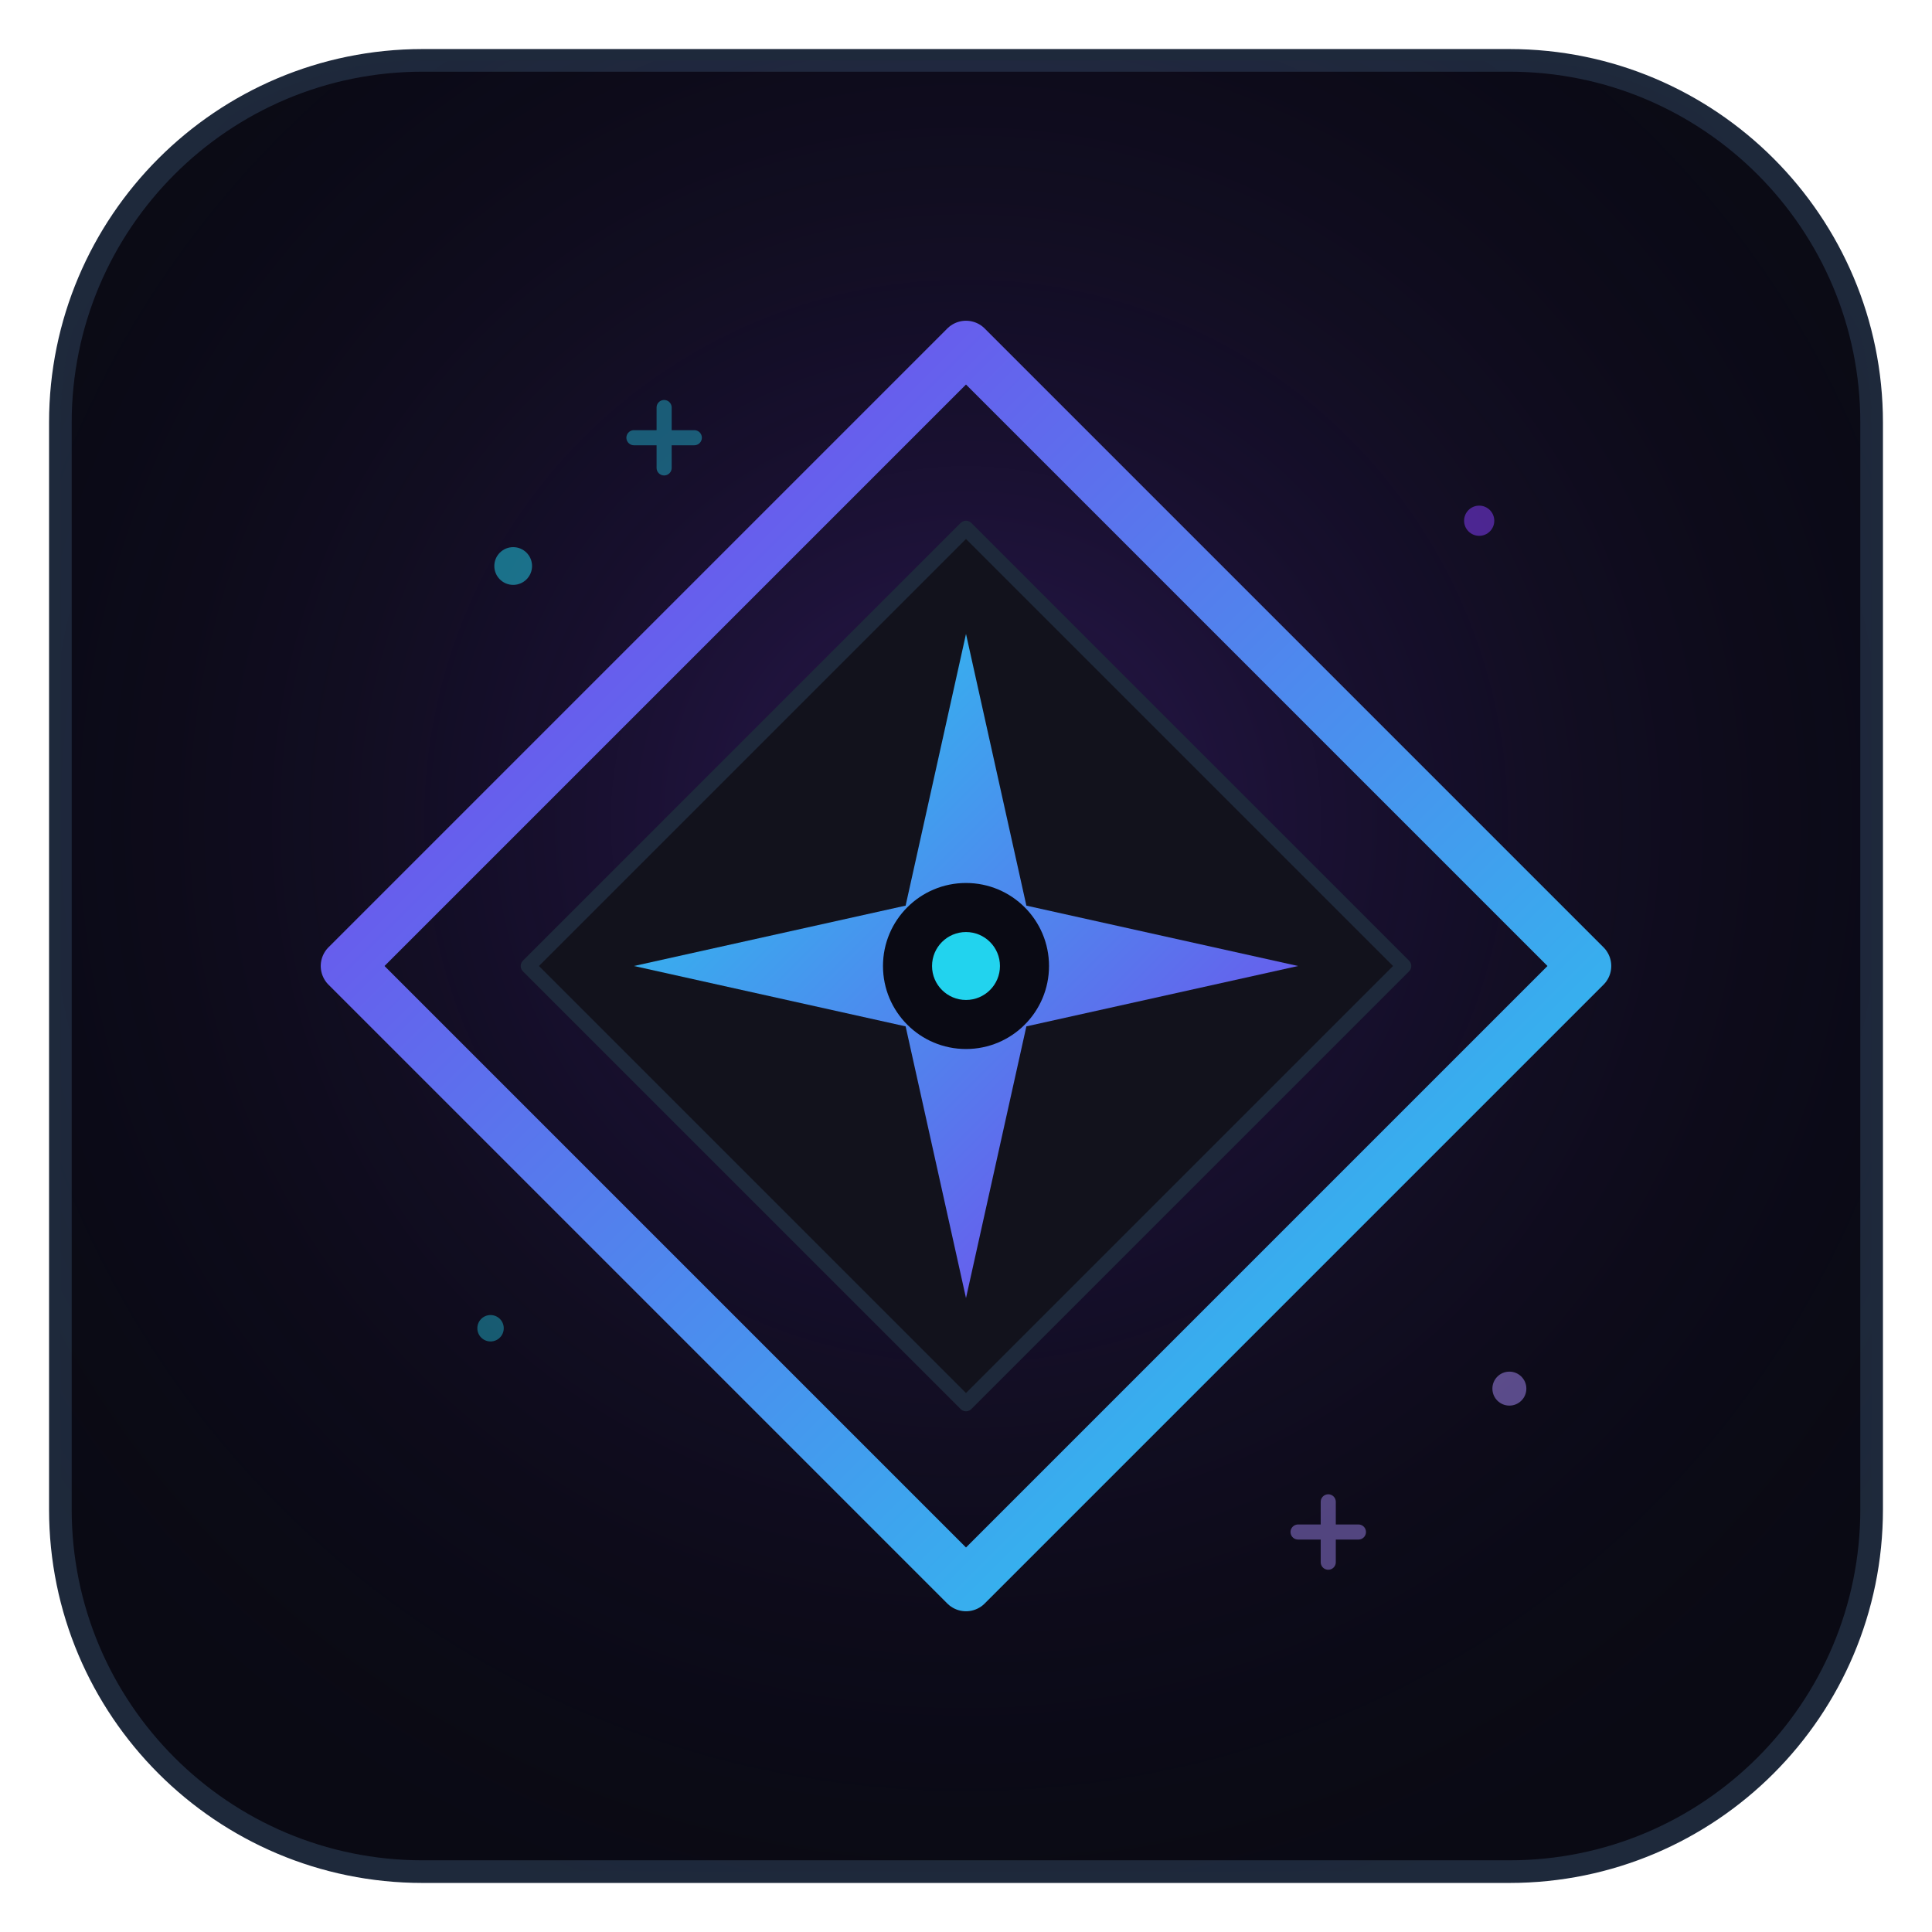
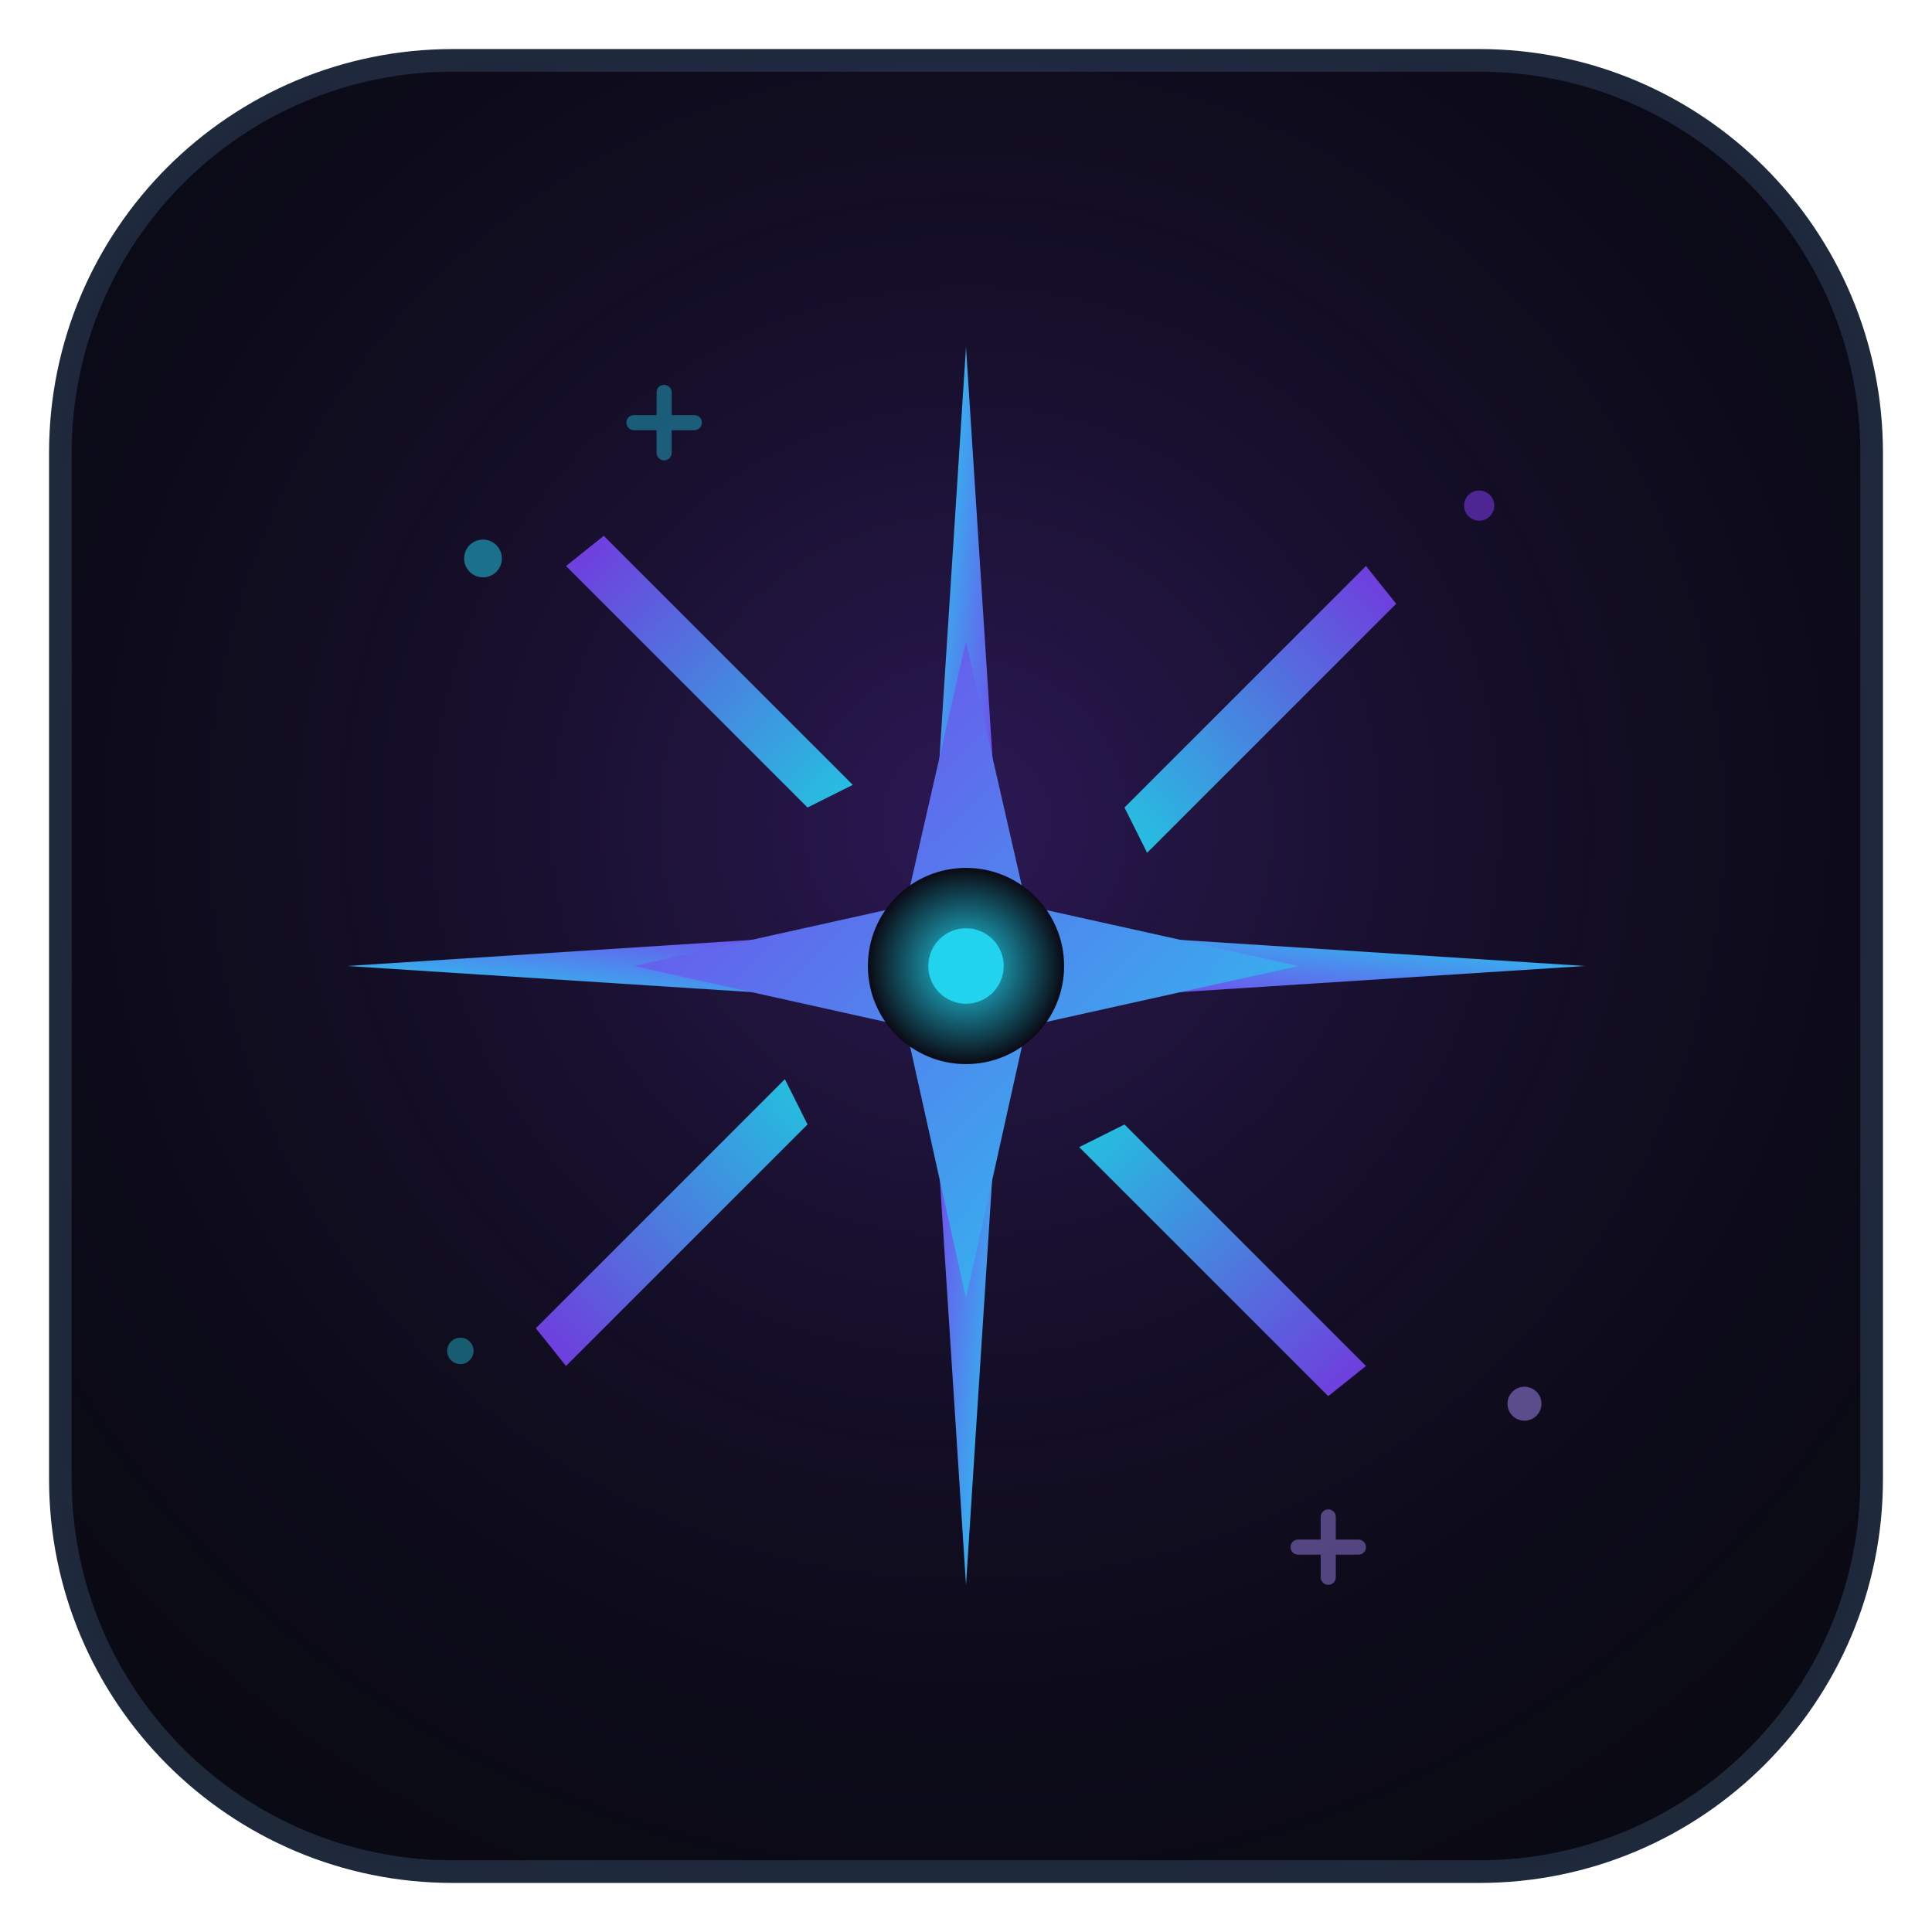
<svg xmlns="http://www.w3.org/2000/svg" viewBox="0 0 512 512" width="512" height="512" role="img" aria-label="Aether emblem">
  <defs>
-     <linearGradient id="ring" x1="0" y1="0" x2="1" y2="1">
+     <linearGradient id="burst" x1="0" y1="0" x2="1" y2="1">
+       <stop offset="0" stop-color="#22d3ee" />
+       <stop offset="1" stop-color="#7c3aed" />
+     </linearGradient>
+     <linearGradient id="burstRev" x1="0" y1="0" x2="1" y2="1">
      <stop offset="0" stop-color="#7c3aed" />
      <stop offset="1" stop-color="#22d3ee" />
    </linearGradient>
-     <linearGradient id="star" x1="0" y1="0" x2="1" y2="1">
-       <stop offset="0" stop-color="#22d3ee" />
-       <stop offset="1" stop-color="#7c3aed" />
-     </linearGradient>
-     <radialGradient id="glow" cx="0.5" cy="0.42" r="0.65">
-       <stop offset="0" stop-color="#7c3aed" stop-opacity="0.28" />
+     <radialGradient id="halo" cx="0.5" cy="0.42" r="0.7">
+       <stop offset="0" stop-color="#7c3aed" stop-opacity="0.30" />
      <stop offset="1" stop-color="#0a0a14" stop-opacity="0" />
    </radialGradient>
+     <radialGradient id="core" cx="0.5" cy="0.5" r="0.5">
+       <stop offset="0" stop-color="#22d3ee" />
+       <stop offset="1" stop-color="#0a0a14" />
+     </radialGradient>
+     <g id="ray">
+       <path d="M256 92 L264 216 L256 240 L248 216 Z" fill="url(#burst)" />
+     </g>
+     <g id="dia">
+       <path d="M150 150 L214 214 L226 208 L160 142 Z" fill="url(#burstRev)" opacity="0.92" />
+     </g>
+     <g id="spark">
+       <path d="M256 170 L272 240 L344 256 L272 272 L256 344 L240 272 L168 256 L240 240 Z" fill="url(#burstRev)" />
+     </g>
  </defs>
-   <rect x="16" y="16" width="480" height="480" rx="96" fill="#0a0a14" stroke="#1e293b" stroke-width="6" />
-   <rect x="16" y="16" width="480" height="480" rx="96" fill="url(#glow)" />
-   <circle cx="136" cy="150" r="5" fill="#22d3ee" opacity="0.5" />
-   <circle cx="392" cy="138" r="4" fill="#7c3aed" opacity="0.55" />
-   <circle cx="400" cy="368" r="4.5" fill="#a78bfa" opacity="0.5" />
-   <circle cx="130" cy="352" r="3.5" fill="#22d3ee" opacity="0.4" />
+   <rect x="16" y="16" width="480" height="480" rx="104" fill="#0a0a14" stroke="#1e293b" stroke-width="6" />
+   <rect x="16" y="16" width="480" height="480" rx="104" fill="url(#halo)" />
+   <circle cx="128" cy="148" r="5" fill="#22d3ee" opacity="0.5" />
+   <circle cx="392" cy="134" r="4" fill="#7c3aed" opacity="0.55" />
+   <circle cx="404" cy="372" r="4.5" fill="#a78bfa" opacity="0.5" />
+   <circle cx="122" cy="358" r="3.5" fill="#22d3ee" opacity="0.4" />
  <g stroke="#22d3ee" stroke-width="4" stroke-linecap="round" opacity="0.4">
-     <line x1="176" y1="108" x2="176" y2="124" />
-     <line x1="168" y1="116" x2="184" y2="116" />
+     <line x1="176" y1="104" x2="176" y2="120" />
+     <line x1="168" y1="112" x2="184" y2="112" />
  </g>
  <g stroke="#a78bfa" stroke-width="4" stroke-linecap="round" opacity="0.45">
-     <line x1="352" y1="398" x2="352" y2="414" />
-     <line x1="344" y1="406" x2="360" y2="406" />
+     <line x1="352" y1="402" x2="352" y2="418" />
+     <line x1="344" y1="410" x2="360" y2="410" />
  </g>
-   <path d="M 256 92 L 420 256 L 256 420 L 92 256 Z" fill="none" stroke="url(#ring)" stroke-width="14" stroke-linejoin="round" />
-   <path d="M 256 140 L 372 256 L 256 372 L 140 256 Z" fill="#12121c" stroke="#1e293b" stroke-width="4" stroke-linejoin="round" />
-   <path d="M 256 168 L 272 240 L 344 256 L 272 272 L 256 344 L 240 272 L 168 256 L 240 240 Z" fill="url(#star)" />
-   <circle cx="256" cy="256" r="22" fill="#0a0a14" />
-   <circle cx="256" cy="256" r="9" fill="#22d3ee" />
+   <use href="#ray" />
+   <use href="#ray" transform="rotate(90 256 256)" />
+   <use href="#ray" transform="rotate(180 256 256)" />
+   <use href="#ray" transform="rotate(270 256 256)" />
+   <use href="#dia" />
+   <use href="#dia" transform="rotate(90 256 256)" />
+   <use href="#dia" transform="rotate(180 256 256)" />
+   <use href="#dia" transform="rotate(270 256 256)" />
+   <use href="#spark" />
+   <circle cx="256" cy="256" r="26" fill="url(#core)" />
+   <circle cx="256" cy="256" r="10" fill="#22d3ee" />
</svg>
